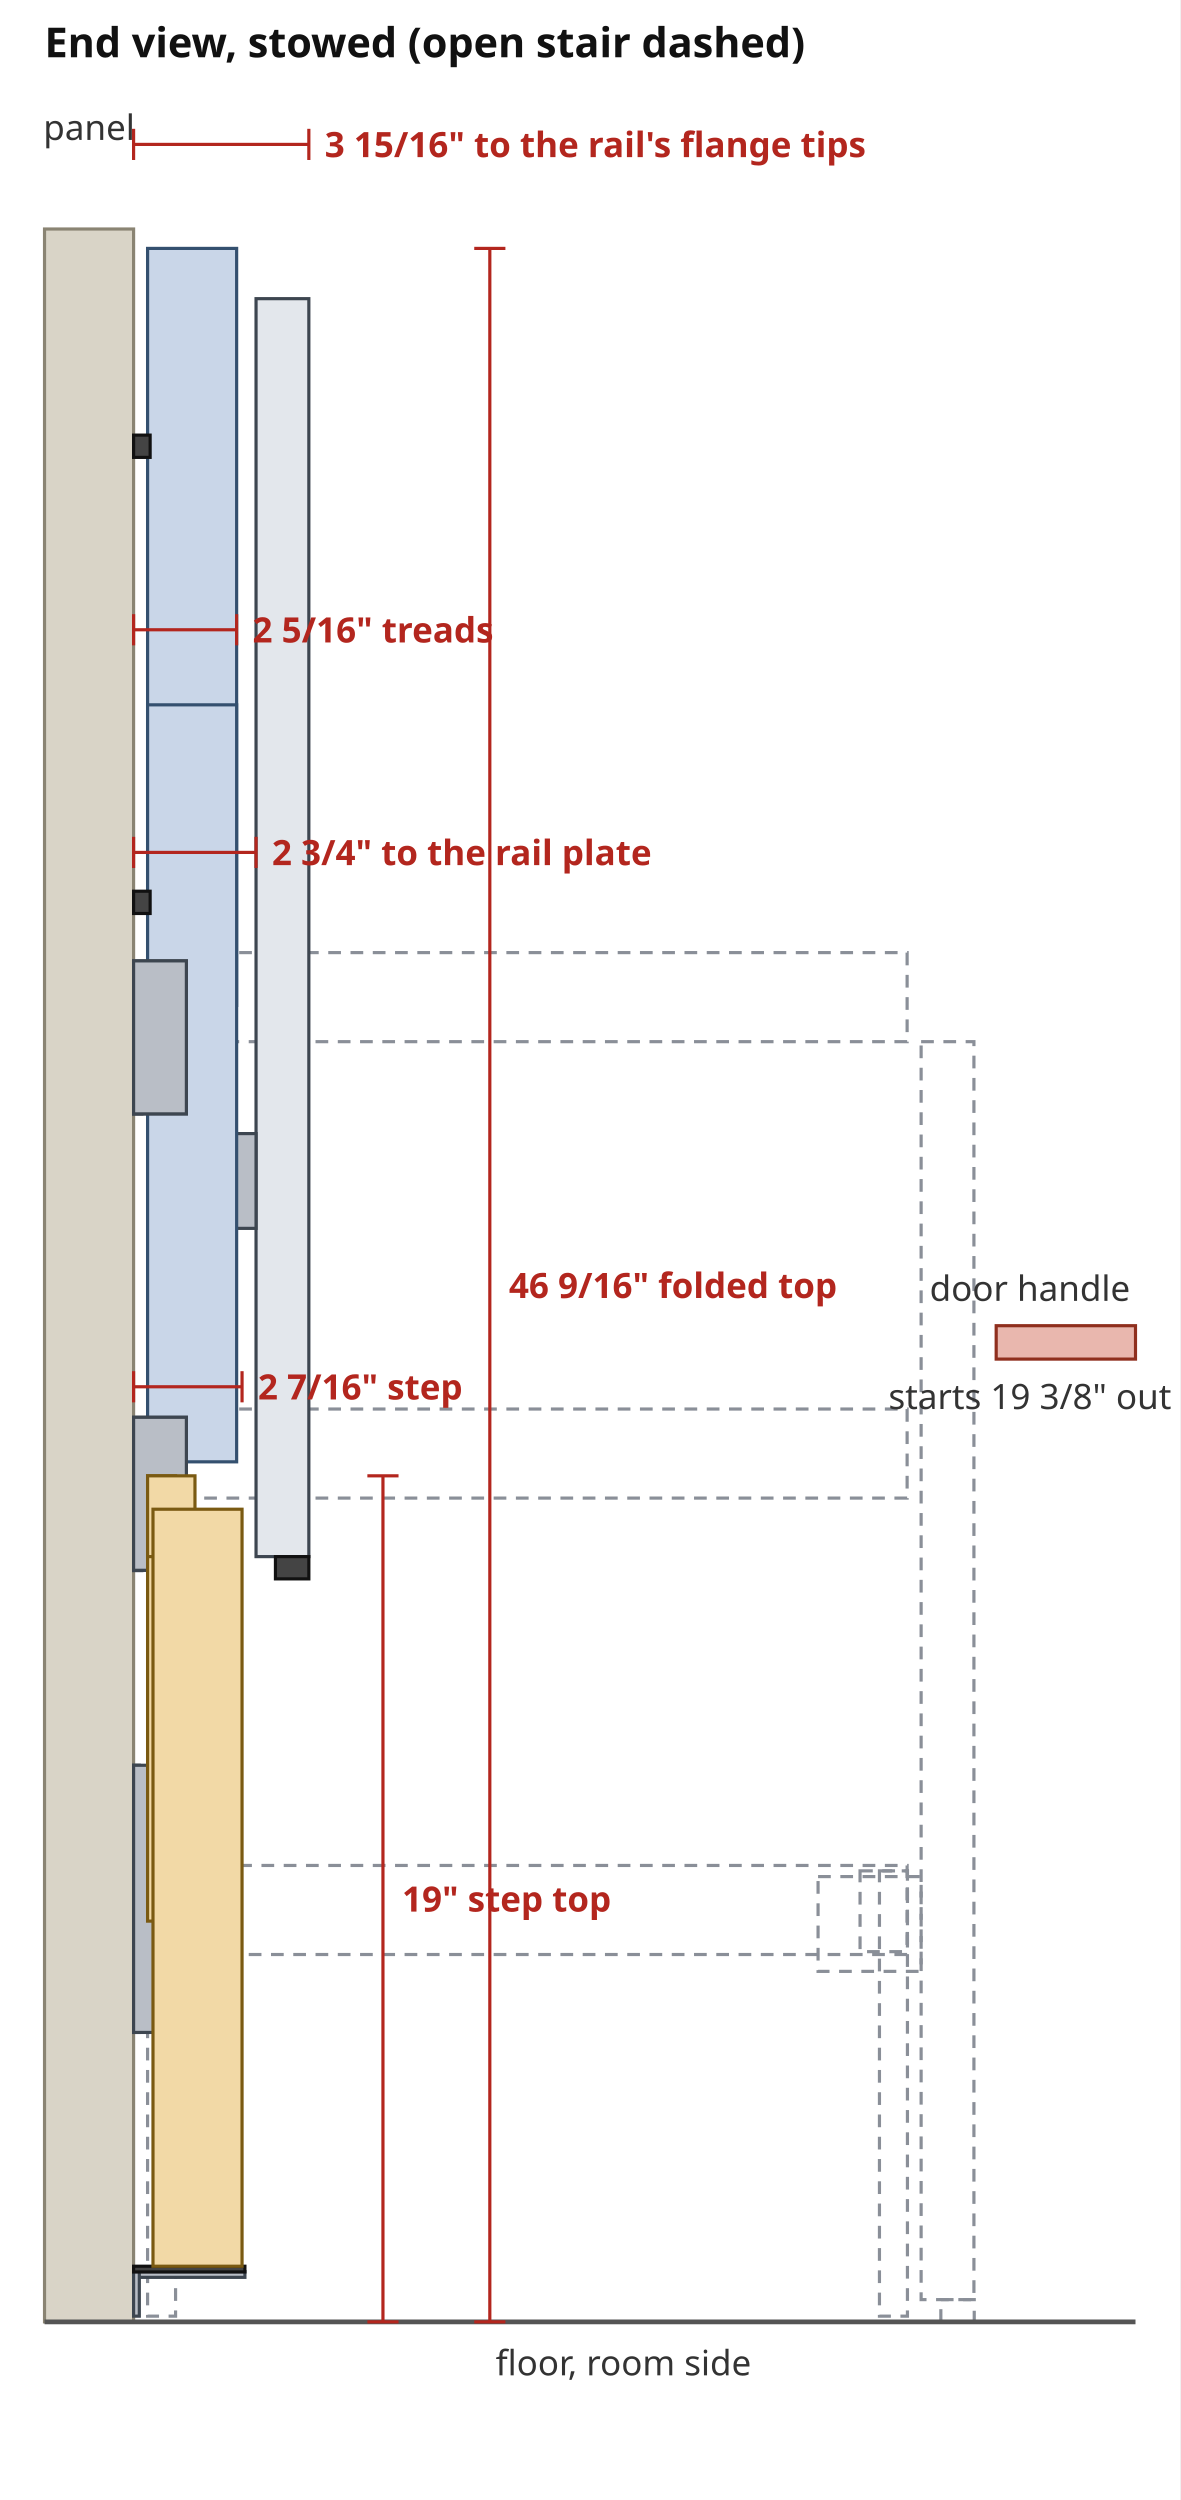
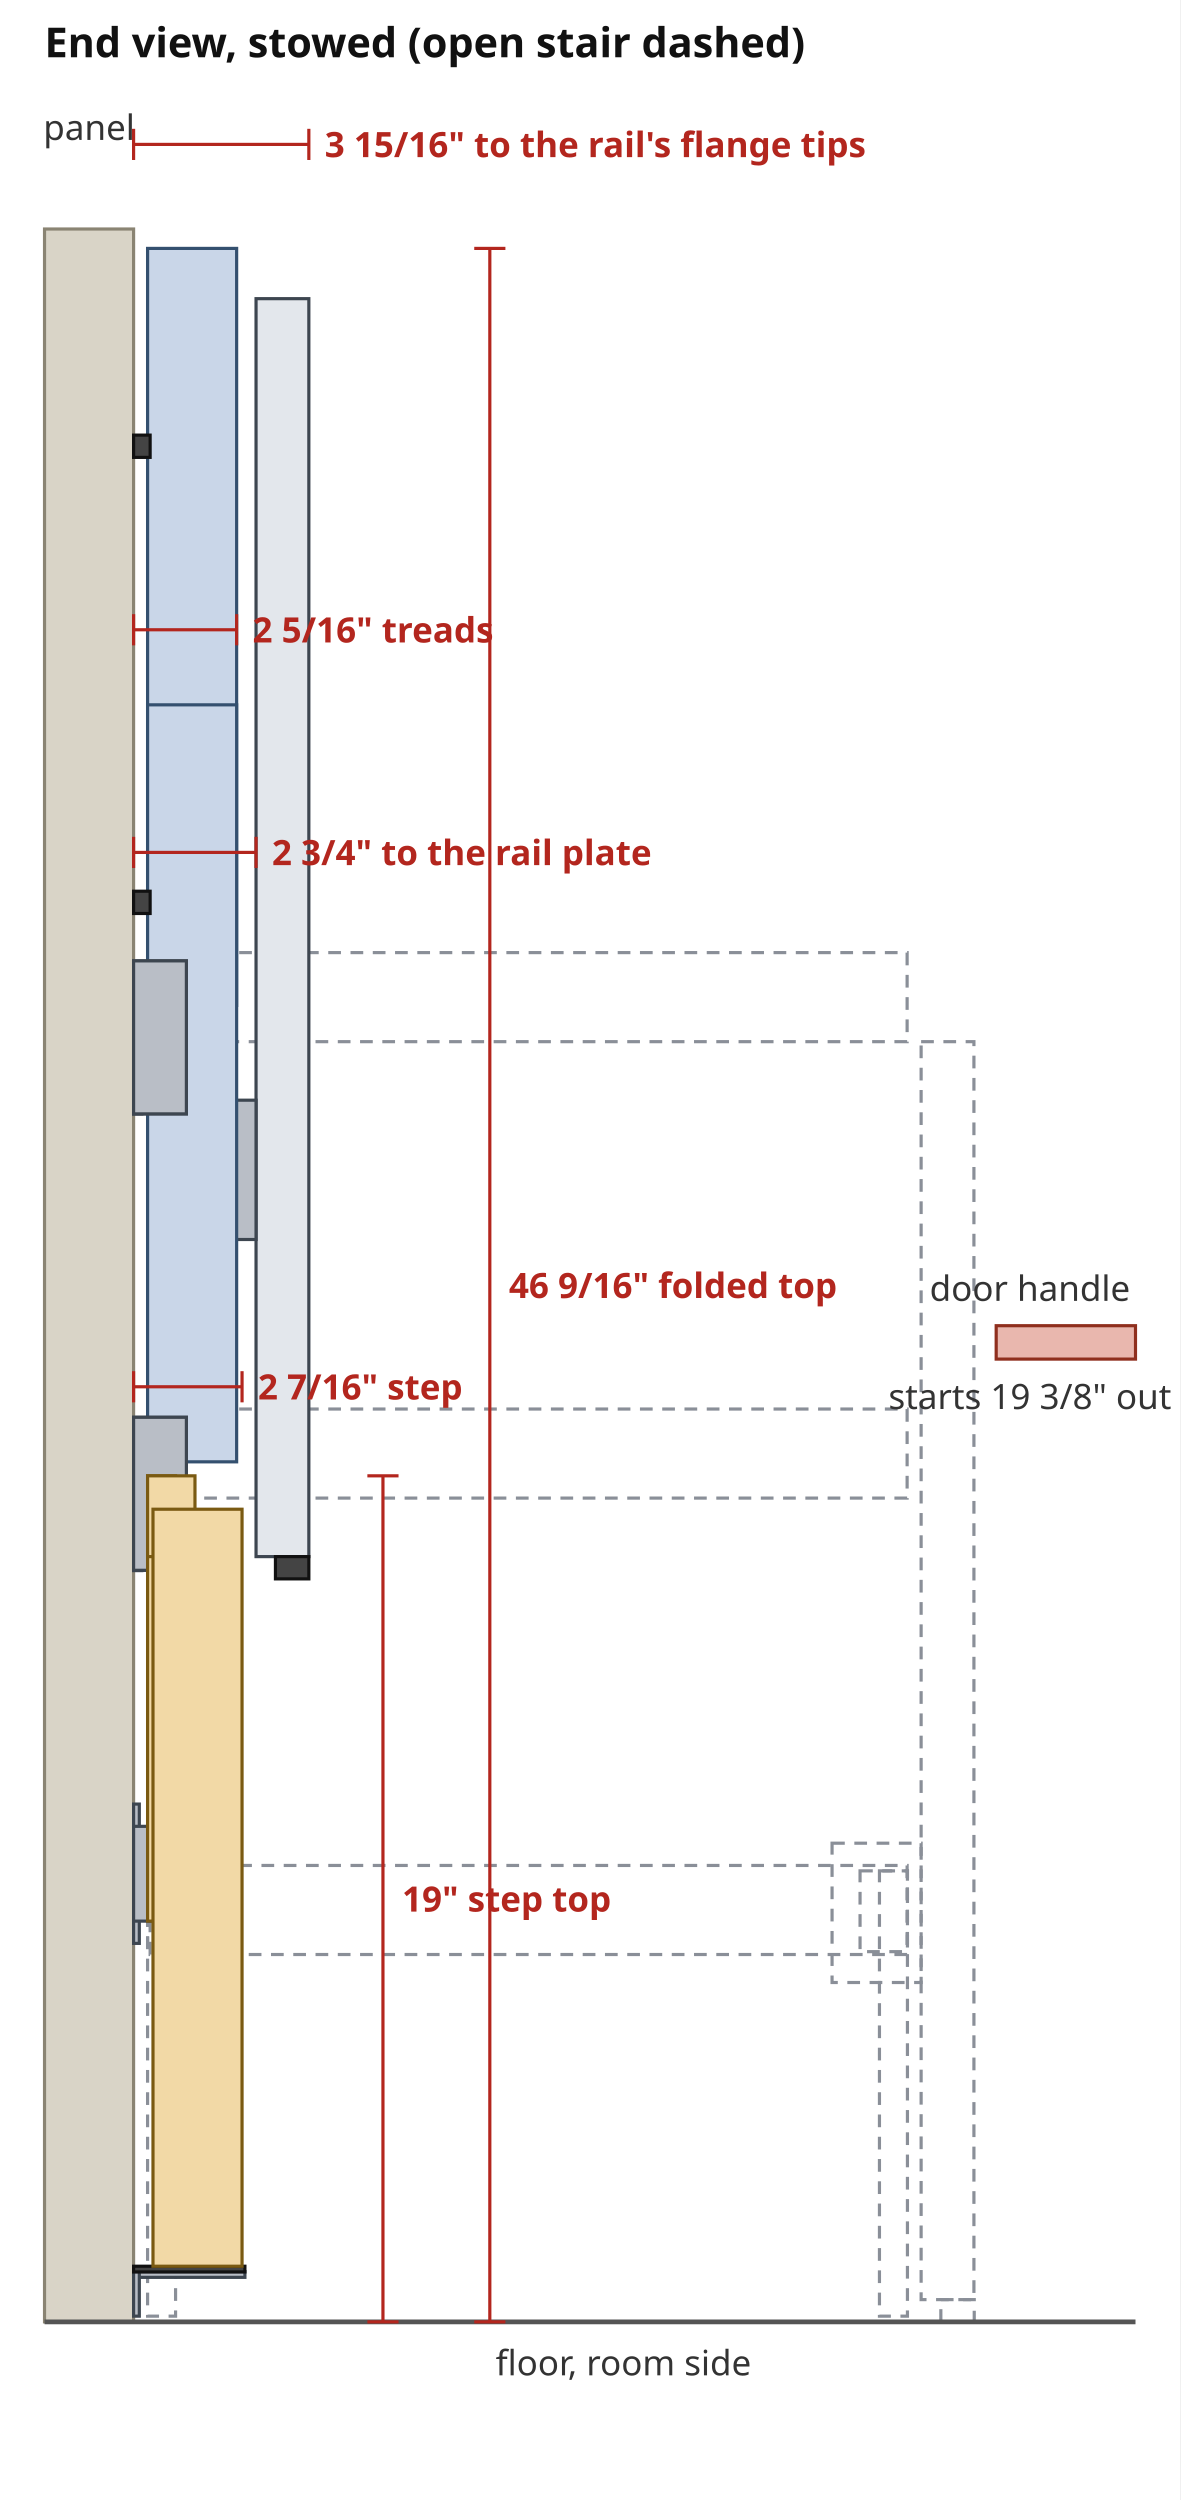
<svg xmlns="http://www.w3.org/2000/svg" viewBox="0 0 371 786" width="371" height="786" role="img">
  <style>
.bg{fill:#fff}.panel{fill:#d9d4c7;stroke:#8a8473}.floor{stroke:#555;stroke-width:1.5}
.tread{fill:#c9d6e8;stroke:#34506f}.rail{fill:#e3e7ec;stroke:#3d4650}.step{fill:#f2d9a6;stroke:#7a5a12}
.fixed{fill:#b9bec6;stroke:#3d4650}.rubber{fill:#444;stroke:#111}.handle{fill:#e9b7ae;stroke:#8f2f1e}
.ghost{fill:none;stroke:#8a8f98;stroke-dasharray:4 3}.bend{stroke:#3d4650;stroke-width:4}.hole{fill:#fff;stroke:#3d4650}.dim{stroke:#b3261e;fill:none;stroke-width:1}
.dimt{fill:#b3261e;font:600 11px system-ui,sans-serif}.lbl{fill:#333;font:11px system-ui,sans-serif}
.ttl{fill:#111;font:600 13px system-ui,sans-serif}rect,polygon,circle{stroke-width:1}
</style>
  <rect class="bg" width="371" height="786" />
  <text class="ttl" x="14" y="18">End view, stowed (open stair dashed)</text>
  <rect class="panel" x="14.0" y="72.0" width="28.0" height="658.0" />
  <rect class="ghost" x="47.2" y="299.5" width="238.0" height="28.0" />
  <rect class="ghost" x="47.2" y="443.0" width="238.0" height="28.0" />
  <rect class="ghost" x="47.2" y="586.5" width="238.0" height="28.0" />
  <rect class="ghost" x="46.4" y="588.2" width="8.8" height="140.0" />
  <rect class="ghost" x="46.4" y="588.2" width="14.9" height="25.4" />
  <rect class="ghost" x="276.5" y="588.2" width="8.8" height="140.0" />
  <rect class="ghost" x="270.4" y="588.2" width="14.9" height="25.4" />
  <rect class="ghost" x="289.6" y="327.5" width="16.6" height="395.5" />
-   <rect class="ghost" x="257.2" y="590.0" width="32.4" height="29.8" />
+   <rect class="ghost" x="261.6" y="579.5" width="28.0" height="43.8" />
  <rect class="ghost" x="295.8" y="723.0" width="10.5" height="7.0" />
  <rect class="handle" x="313.2" y="416.8" width="43.8" height="10.5" />
  <rect class="rail" x="80.5" y="93.9" width="16.6" height="395.5" />
-   <rect class="fixed" x="48.1" y="356.4" width="32.4" height="29.8" />
+   <rect class="fixed" x="52.5" y="345.9" width="28.0" height="43.8" />
  <rect class="rubber" x="86.6" y="489.4" width="10.5" height="7.0" />
  <rect class="tread" x="46.4" y="78.1" width="28.0" height="238.0" />
  <rect class="tread" x="46.4" y="221.6" width="28.0" height="238.0" />
  <rect class="fixed" x="42.0" y="322.2" width="2.6" height="28.0" />
  <rect class="fixed" x="42.0" y="302.1" width="16.6" height="48.1" />
  <rect class="fixed" x="42.0" y="302.1" width="16.6" height="48.1" />
  <rect class="rubber" x="42.0" y="136.8" width="5.2" height="7.0" />
  <rect class="fixed" x="42.0" y="465.8" width="2.6" height="28.0" />
  <rect class="fixed" x="42.0" y="445.6" width="16.6" height="48.1" />
  <rect class="fixed" x="42.0" y="445.6" width="16.6" height="48.1" />
  <rect class="rubber" x="42.0" y="280.2" width="5.2" height="7.0" />
  <rect class="fixed" x="42.0" y="714.2" width="35.0" height="1.8" />
  <rect class="fixed" x="42.0" y="714.2" width="1.8" height="14.0" />
  <rect class="rubber" x="42.0" y="712.5" width="35.0" height="1.8" />
-   <rect class="fixed" x="42.0" y="555.0" width="1.8" height="84.0" />
-   <rect class="fixed" x="42.0" y="555.0" width="28.0" height="84.0" />
+   <rect class="fixed" x="42.0" y="567.2" width="1.8" height="43.8" />
+   <rect class="fixed" x="42.0" y="574.2" width="28.0" height="29.8" />
  <rect class="step" x="58.6" y="571.6" width="8.8" height="140.0" />
  <rect class="step" x="58.6" y="686.2" width="14.9" height="25.4" />
  <rect class="step" x="46.4" y="464.0" width="8.8" height="140.0" />
  <rect class="step" x="46.4" y="464.0" width="14.9" height="25.4" />
  <rect class="step" x="48.1" y="474.5" width="28.0" height="238.0" />
  <line class="floor" x1="14.0" y1="730.0" x2="357.0" y2="730.0" />
  <line class="dim" x1="42.0" y1="45.4" x2="97.1" y2="45.4" />
  <line class="dim" x1="42.0" y1="50.3" x2="42.0" y2="40.5" />
  <line class="dim" x1="97.1" y1="50.3" x2="97.1" y2="40.5" />
  <text class="dimt" x="102.1" y="49.4" text-anchor="start">3 15/16" to the rail's flange tips</text>
  <line class="dim" x1="42.0" y1="198.0" x2="74.4" y2="198.0" />
  <line class="dim" x1="42.0" y1="202.9" x2="42.0" y2="193.1" />
  <line class="dim" x1="74.4" y1="202.9" x2="74.4" y2="193.1" />
  <text class="dimt" x="79.4" y="202.0" text-anchor="start">2 5/16" treads</text>
  <line class="dim" x1="42.0" y1="268.0" x2="80.5" y2="268.0" />
  <line class="dim" x1="42.0" y1="272.9" x2="42.0" y2="263.1" />
  <line class="dim" x1="80.5" y1="272.9" x2="80.5" y2="263.1" />
  <text class="dimt" x="85.5" y="272.0" text-anchor="start">2 3/4" to the rail plate</text>
  <line class="dim" x1="42.0" y1="436.0" x2="76.1" y2="436.0" />
  <line class="dim" x1="42.0" y1="440.9" x2="42.0" y2="431.1" />
  <line class="dim" x1="76.1" y1="440.9" x2="76.1" y2="431.1" />
  <text class="dimt" x="81.1" y="440.0" text-anchor="start">2 7/16" step</text>
  <line class="dim" x1="154.0" y1="730.0" x2="154.0" y2="78.1" />
  <line class="dim" x1="149.1" y1="730.0" x2="158.9" y2="730.0" />
  <line class="dim" x1="149.1" y1="78.1" x2="158.9" y2="78.1" />
  <text class="dimt" x="160.0" y="408.1" text-anchor="start">46 9/16" folded top</text>
  <line class="dim" x1="120.4" y1="730.0" x2="120.4" y2="464.0" />
  <line class="dim" x1="115.5" y1="730.0" x2="125.3" y2="730.0" />
  <line class="dim" x1="115.5" y1="464.0" x2="125.3" y2="464.0" />
  <text class="dimt" x="126.4" y="601.0" text-anchor="start">19" step top</text>
  <text class="lbl" x="323.8" y="409.0" text-anchor="middle">door handle</text>
  <text class="lbl" x="323.8" y="443.0" text-anchor="middle">starts 19 3/8" out</text>
  <text class="lbl" x="28.0" y="44.0" text-anchor="middle">panel</text>
  <text class="lbl" x="196.0" y="746.8" text-anchor="middle">floor, room side</text>
</svg>
